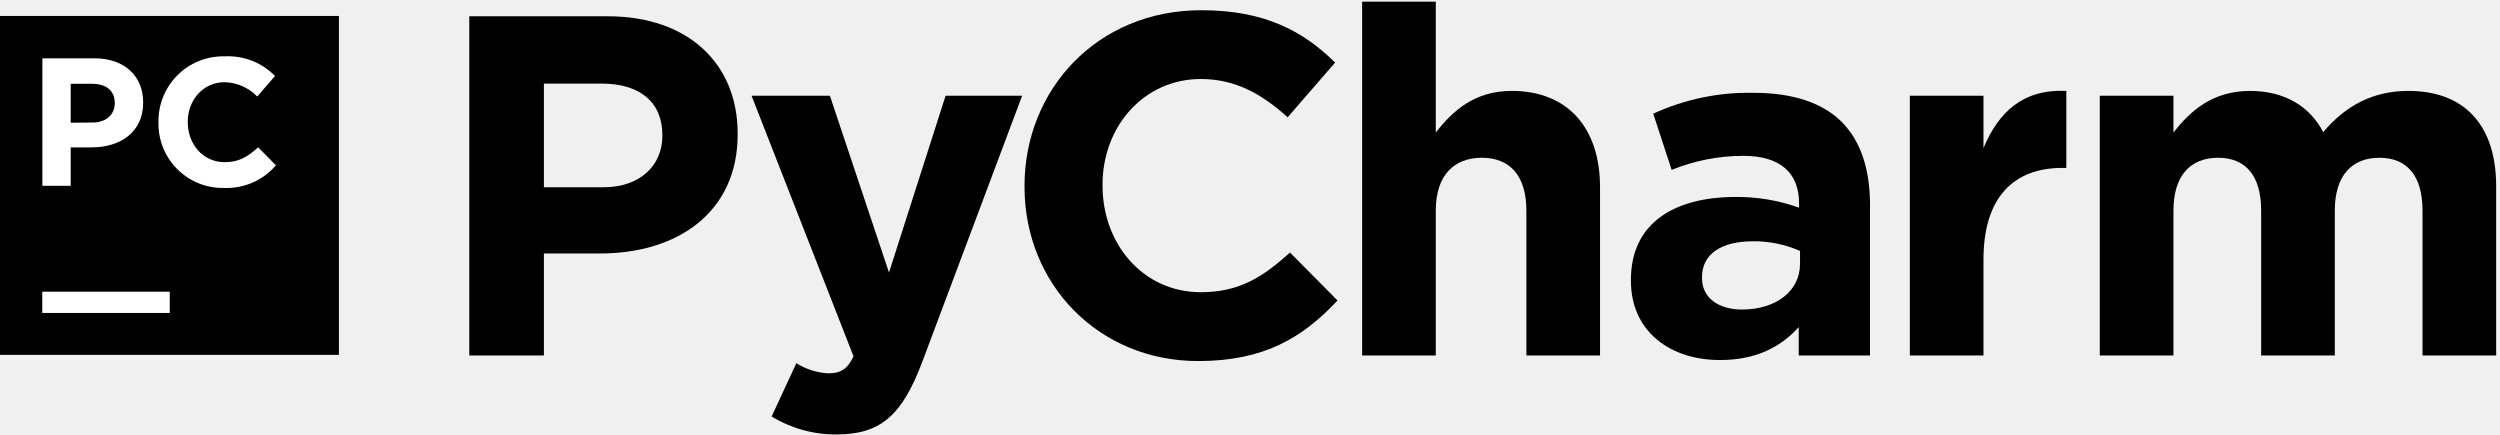
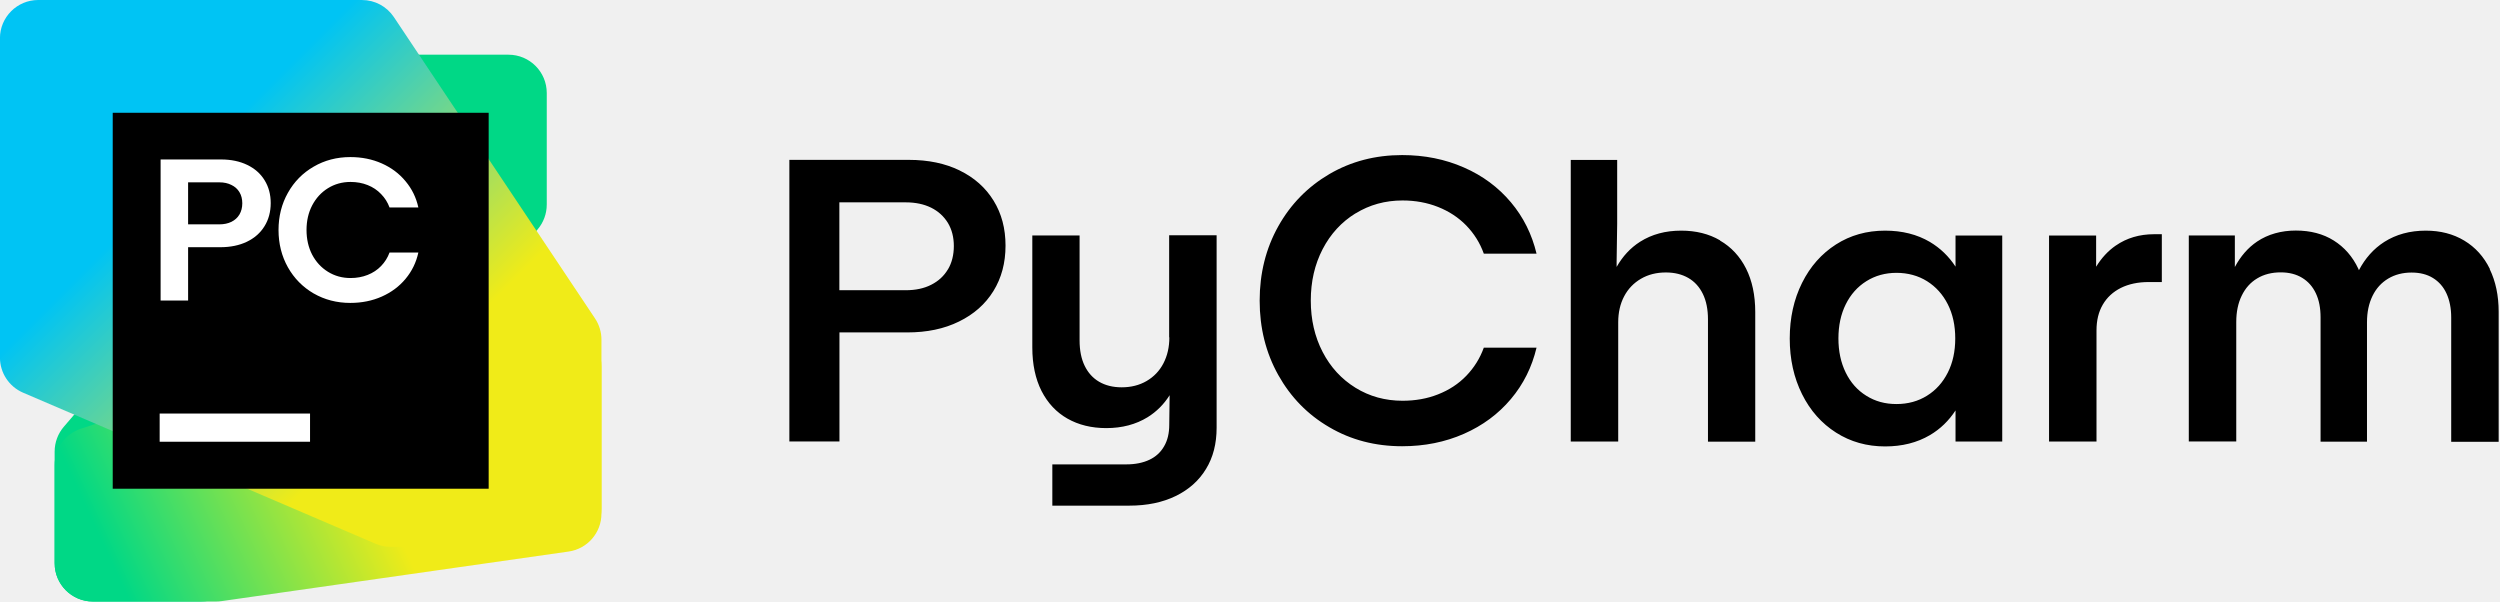
- <svg xmlns="http://www.w3.org/2000/svg" width="627" height="109" fill="none" viewBox="0 0 627 109">
-   <path fill="#000" d="M117.696 4.085H152.453C172.744 4.085 185.006 16.106 185.006 33.484V33.726C185.006 53.42 169.703 63.566 150.62 63.566H136.41V89.143H117.696V4.085ZM151.302 46.969C160.666 46.969 166.122 41.385 166.122 34.095V33.854C166.122 25.47 160.296 20.966 150.932 20.966H136.41V46.969H151.302Z" />
-   <path fill="#000" d="M237.155 24.007H256.352L231.315 90.72C226.342 103.963 220.985 108.951 209.93 108.951C204.147 109.034 198.461 107.472 193.532 104.446L199.727 91.09C202.108 92.582 204.824 93.456 207.628 93.633C210.782 93.633 212.488 92.667 214.065 89.37L188.488 24.007H208.139L222.96 68.354L237.155 24.007Z" />
-   <path fill="#000" d="M256.949 46.855V46.614C256.949 22.458 275.179 2.564 301.296 2.564C317.339 2.564 326.944 7.907 334.845 15.694L322.937 29.42C316.373 23.466 309.68 19.815 301.183 19.815C286.845 19.815 276.515 31.722 276.515 46.315V46.557C276.515 61.136 286.604 73.285 301.183 73.285C310.902 73.285 316.813 69.391 323.534 63.338L335.442 75.359C326.703 84.723 316.969 90.549 300.572 90.549C275.535 90.592 256.949 71.281 256.949 46.855V46.855Z" />
-   <path fill="#000" d="M341.623 0.419H360.095V33.243C364.358 27.772 369.814 22.799 379.164 22.799C393.146 22.799 401.288 32.035 401.288 46.955V89.143H382.816V52.809C382.816 44.056 378.681 39.566 371.633 39.566C364.585 39.566 360.095 44.056 360.095 52.809V89.143H341.623V0.419Z" />
-   <path fill="#000" d="M409.032 70.429V70.187C409.032 55.978 419.846 49.399 435.291 49.399C440.713 49.349 446.101 50.258 451.206 52.084V50.99C451.206 43.331 446.46 39.083 437.224 39.083C431.061 39.089 424.958 40.285 419.249 42.607L414.631 28.511C422.545 24.869 431.186 23.08 439.895 23.282C449.984 23.282 457.273 25.953 461.891 30.571C466.751 35.431 468.996 42.607 468.996 51.346V89.143H451.121V82.038C446.63 87.011 440.435 90.294 431.44 90.294C419.121 90.35 409.032 83.302 409.032 70.429V70.429ZM451.447 66.166V62.94C447.734 61.301 443.713 60.473 439.654 60.511C431.767 60.511 426.865 63.665 426.865 69.491V69.747C426.865 74.72 431 77.633 436.954 77.633C445.607 77.59 451.447 72.887 451.447 66.18V66.166Z" />
-   <path fill="#000" d="M478.985 24.007H497.457V37.136C501.223 28.142 507.304 22.302 518.231 22.799V42.11H517.265C504.988 42.11 497.457 49.527 497.457 65.086V89.143H478.985V24.007Z" />
-   <path fill="#000" d="M526.629 24.007H545.102V33.243C549.364 27.772 554.949 22.799 564.313 22.799C572.838 22.799 579.247 26.564 582.657 33.129C588.341 26.436 595.176 22.799 604.042 22.799C617.769 22.799 626.039 31.055 626.039 46.727V89.143H607.566V52.809C607.566 44.056 603.673 39.566 596.753 39.566C589.833 39.566 585.57 44.056 585.57 52.809V89.143H567.098V52.809C567.098 44.056 563.219 39.566 556.284 39.566C549.35 39.566 545.102 44.056 545.102 52.809V89.143H526.629V24.007Z" />
-   <path fill="#000" d="M0 4H85V89H0V4Z" />
-   <path fill="#fff" d="M10.6 73.157H42.571V78.486H10.6V73.157Z" />
-   <path fill="#fff" d="M10.628 14.629H23.686C31.288 14.629 35.907 19.133 35.907 25.655V25.755C35.907 33.144 30.152 36.966 22.99 36.966H17.733V46.6H10.628V14.629ZM23.218 30.728C26.741 30.728 28.788 28.625 28.788 25.883V25.854C28.788 22.7 26.599 21.023 23.104 21.023H17.733V30.785L23.218 30.728Z" />
-   <path fill="#fff" d="M39.743 30.728V30.643C39.704 28.451 40.109 26.275 40.934 24.245C41.759 22.215 42.986 20.372 44.542 18.829C46.099 17.286 47.951 16.075 49.989 15.267C52.026 14.46 54.206 14.073 56.397 14.131C58.722 14.014 61.047 14.393 63.215 15.243C65.383 16.093 67.346 17.395 68.972 19.062L64.51 24.206C62.363 21.983 59.429 20.692 56.34 20.611C50.968 20.611 47.089 25.073 47.089 30.557V30.643C47.089 36.113 50.869 40.674 56.34 40.674C59.992 40.674 62.222 39.254 64.737 36.937L69.199 41.456C67.592 43.334 65.578 44.821 63.311 45.806C61.043 46.791 58.582 47.247 56.112 47.14C53.95 47.174 51.802 46.773 49.797 45.96C47.793 45.147 45.972 43.939 44.445 42.407C42.917 40.876 41.714 39.053 40.906 37.046C40.098 35.039 39.703 32.891 39.743 30.728" />
+ <svg xmlns="http://www.w3.org/2000/svg" width="266" height="64" fill="none" viewBox="0 0 266 64">
+   <defs>
+     <linearGradient id="a" x1="7.616" x2="61.242" y1="64.719" y2="39.856" gradientUnits="userSpaceOnUse">
+       <stop offset=".1" stop-color="#00D886" />
+       <stop offset=".59" stop-color="#F0EB18" />
+     </linearGradient>
+     <linearGradient id="b" x1="60.013" x2="1.307" y1="59.778" y2="1.072" gradientUnits="userSpaceOnUse">
+       <stop offset=".3" stop-color="#F0EB18" />
+       <stop offset=".7" stop-color="#00C4F4" />
+     </linearGradient>
+   </defs>
+   <path fill="#000" d="M102.118 18.14c-1.56-.76-3.36-1.13-5.42-1.13h-12.71v29.96h5.33v-11.6h7.21c2.1 0 3.93-.38 5.51-1.16 1.58-.77 2.8-1.85 3.66-3.24.86-1.39 1.29-3 1.29-4.83s-.42-3.41-1.27-4.79c-.85-1.38-2.05-2.45-3.61-3.21h.01Zm-1.26 10.52c-.42.71-1.01 1.25-1.78 1.64-.76.39-1.67.58-2.71.58h-7.06v-9.35h7.06c1.04 0 1.94.19 2.71.57.76.38 1.35.92 1.78 1.62.42.7.63 1.52.63 2.46s-.21 1.79-.63 2.49v-.01Zm23.56 7.25c0 1.03-.21 1.94-.63 2.75-.42.81-1.02 1.43-1.79 1.88-.77.45-1.66.67-2.65.67-.93 0-1.73-.2-2.4-.59-.67-.39-1.18-.96-1.54-1.7-.36-.74-.54-1.64-.54-2.7V25.05h-5.03v11.92c0 1.8.33 3.34.98 4.63.66 1.29 1.58 2.27 2.76 2.94 1.18.67 2.56 1.01 4.13 1.01 1.68 0 3.15-.39 4.4-1.16.95-.59 1.73-1.37 2.34-2.34l-.04 3.15c0 .9-.18 1.66-.55 2.29-.36.63-.88 1.11-1.56 1.43-.68.32-1.49.49-2.45.49h-7.88v4.39h8.2c1.88 0 3.52-.34 4.92-1.02 1.4-.68 2.48-1.64 3.23-2.88.76-1.24 1.13-2.7 1.13-4.39V25.03h-5.05v10.85l.02.03Zm19.81-13.2c1.49-.92 3.16-1.38 5-1.38 1.36 0 2.62.23 3.78.69 1.16.46 2.16 1.11 3 1.97.83.86 1.46 1.85 1.87 3h5.61c-.49-2.05-1.39-3.88-2.73-5.47-1.34-1.59-3-2.83-5-3.7-2-.88-4.19-1.32-6.57-1.32-2.85 0-5.43.67-7.74 2.02-2.3 1.35-4.12 3.2-5.44 5.56-1.32 2.36-1.98 5-1.98 7.91s.66 5.55 1.98 7.91c1.32 2.36 3.13 4.22 5.44 5.56 2.3 1.35 4.88 2.02 7.74 2.02 2.38 0 4.57-.44 6.57-1.32 2-.88 3.66-2.11 5-3.7 1.34-1.59 2.24-3.41 2.73-5.47h-5.61c-.41 1.14-1.04 2.14-1.87 3-.83.86-1.83 1.51-3 1.97-1.16.46-2.42.68-3.78.68-1.84 0-3.51-.46-5-1.38-1.49-.92-2.66-2.19-3.5-3.81-.84-1.62-1.26-3.44-1.26-5.47s.42-3.85 1.26-5.47c.84-1.62 2.01-2.89 3.5-3.81v.01Zm38.78 2.86c-1.18-.69-2.56-1.03-4.13-1.03-1.67 0-3.12.39-4.37 1.18-1.04.66-1.86 1.56-2.5 2.68v-.56l.06-4.04v-6.78h-4.94v29.96h5.05V34.29c0-1.04.21-1.96.63-2.76.42-.8 1.02-1.42 1.79-1.87.77-.45 1.65-.67 2.65-.67.93 0 1.73.2 2.4.59.67.39 1.18.96 1.54 1.7.36.74.54 1.64.54 2.7v13.01h5.03V33.21c0-1.8-.33-3.35-.98-4.64-.65-1.29-1.58-2.29-2.76-2.97l-.01-.03Zm25.06 2.8c-.71-1.09-1.62-1.97-2.73-2.63-1.36-.8-2.95-1.2-4.76-1.2-1.96 0-3.7.49-5.23 1.47-1.53.98-2.74 2.34-3.61 4.09-.87 1.75-1.31 3.72-1.31 5.92 0 2.2.44 4.17 1.31 5.92.87 1.75 2.08 3.11 3.62 4.09s3.28 1.47 5.22 1.47c1.81 0 3.4-.4 4.76-1.2 1.11-.65 2.02-1.54 2.73-2.63v3.31h4.97V25.06h-4.97v3.31Zm-.82 11.27c-.53 1.05-1.26 1.87-2.21 2.46-.94.59-2.03.89-3.25.89-1.22 0-2.27-.29-3.21-.88-.94-.58-1.67-1.4-2.19-2.46s-.78-2.27-.78-3.64.26-2.58.78-3.63c.52-1.05 1.25-1.87 2.19-2.46.94-.59 2.01-.89 3.21-.89 1.2 0 2.31.3 3.25.89.94.59 1.68 1.41 2.21 2.46s.79 2.26.79 3.63-.26 2.58-.79 3.63Zm17.88-13.52c-.83.57-1.53 1.33-2.1 2.26v-3.32h-5.01v21.92h5.05V35.15c0-1.06.22-1.97.67-2.74.45-.77 1.09-1.36 1.93-1.78.83-.41 1.82-.62 2.94-.62h1.41v-5.09h-.81c-1.56 0-2.92.4-4.09 1.21l.01-.01Zm39.79 2.49c-.64-1.3-1.54-2.3-2.72-3.01-1.18-.71-2.54-1.06-4.1-1.06-1.68 0-3.15.4-4.41 1.2-1.14.73-2.03 1.74-2.7 3.01l-.06-.15c-.61-1.3-1.49-2.3-2.62-3.01-1.13-.71-2.48-1.06-4.03-1.06-1.55 0-2.96.39-4.12 1.17-.98.66-1.76 1.57-2.37 2.71v-3.36h-4.9v21.92h5.05V34.26c0-1.07.19-2 .58-2.8.39-.8.93-1.41 1.65-1.84.71-.43 1.55-.64 2.5-.64.88 0 1.64.19 2.28.58.64.39 1.12.93 1.46 1.65.34.72.5 1.56.5 2.55v13.23h4.94V34.28c0-1.07.2-2 .59-2.8.39-.8.95-1.41 1.67-1.84.72-.43 1.55-.64 2.49-.64.88 0 1.64.19 2.27.58.63.39 1.11.93 1.44 1.65.33.72.5 1.56.5 2.55v13.23h5.05V33.18c0-1.73-.32-3.24-.95-4.54l.01-.03Z" />
+   <path fill="#00D886" d="m5.812 48.055.002 11.876c0 2.249 1.823 4.072 4.073 4.072H21.394c1.189 0 2.318-.519 3.092-1.422l32.709-38.161c.632-.738.98-1.679.98-2.651V9.893c0-2.249-1.823-4.073-4.073-4.073H42.594c-1.189 0-2.319.52-3.092 1.422L6.793 45.404c-.633.738-.98 1.679-.98 2.651Z" />
+   <path fill="url(#a)" d="M5.812 49.483v10.447c0 2.249 1.823 4.073 4.073 4.073H22.978c.193 0 .385-.014.576-.041l36.944-5.277c2.007-.287 3.497-2.005 3.497-4.032V38.979c0-2.25-1.824-4.073-4.074-4.073l-18.538.005c-.438 0-.872.07-1.287.209L8.597 45.619c-1.663.554-2.785 2.111-2.785 3.864v-.001Z" />
+   <path fill="url(#b)" d="M-.006 4.073V38.041c0 1.629.971 3.102 2.468 3.743L39.953 57.852c.507.217 1.053.329 1.605.329h18.364c2.249 0 4.073-1.823 4.073-4.073v-17.966c0-.805-.238-1.591-.685-2.261L41.906 1.814C41.15.681 39.88.002 38.519.002L4.067 0C1.818 0-.006 1.823-.006 4.073Z" />
+   <path fill="#000" d="M51.994 12h-40v40h40V12Z" />
+   <path fill="#fff" fill-rule="evenodd" d="M23.53 16.968h-6.441v15.005h2.926v-5.67h3.43c1.071 0 2.011-.193 2.819-.579.815-.393 1.44-.943 1.876-1.651.443-.707.664-1.543.664-2.465 0-.922-.218-1.732-.654-2.433-.429-.701-1.043-1.243-1.844-1.629-.8-.386-1.726-.579-2.776-.579Zm1.093 6.635c-.365.178-.793.268-1.286.268h-3.323v-4.47h3.323c.493 0 .922.092 1.286.278.371.178.657.435.857.772.2.328.3.729.3 1.179 0 .45-.101.847-.3 1.19-.2.337-.486.597-.857.783Z" clip-rule="evenodd" />
+   <path fill="#fff" d="M33.376 31.223c1.165.671 2.466 1.008 3.902 1.008v-.001c1.214 0 2.329-.225 3.344-.675 1.015-.45 1.858-1.078 2.529-1.886.679-.815 1.133-1.747 1.361-2.797h-3.066c-.2.543-.5 1.022-.9 1.436-.393.408-.869.722-1.426.943-.557.221-1.165.332-1.822.332-.886 0-1.687-.221-2.401-.664-.715-.443-1.276-1.05-1.683-1.822-.4-.778-.6-1.654-.6-2.626 0-.972.2-1.844.6-2.615.408-.779.968-1.39 1.683-1.833.714-.443 1.515-.664 2.401-.664.657 0 1.264.111 1.822.333.557.221 1.032.54 1.426.954.4.408.7.883.9 1.426h3.066c-.229-1.05-.683-1.979-1.361-2.787-.672-.815-1.515-1.447-2.529-1.897-1.015-.45-2.13-.675-3.344-.675-1.437 0-2.737.339-3.902 1.018-1.165.671-2.08 1.601-2.744 2.787-.664 1.179-.997 2.497-.997 3.955 0 1.458.333 2.78.997 3.966.665 1.179 1.579 2.107 2.744 2.787Z" />
+   <path fill="#fff" d="M16.988 44.001h16v3h-16v-3Z" />
</svg>
